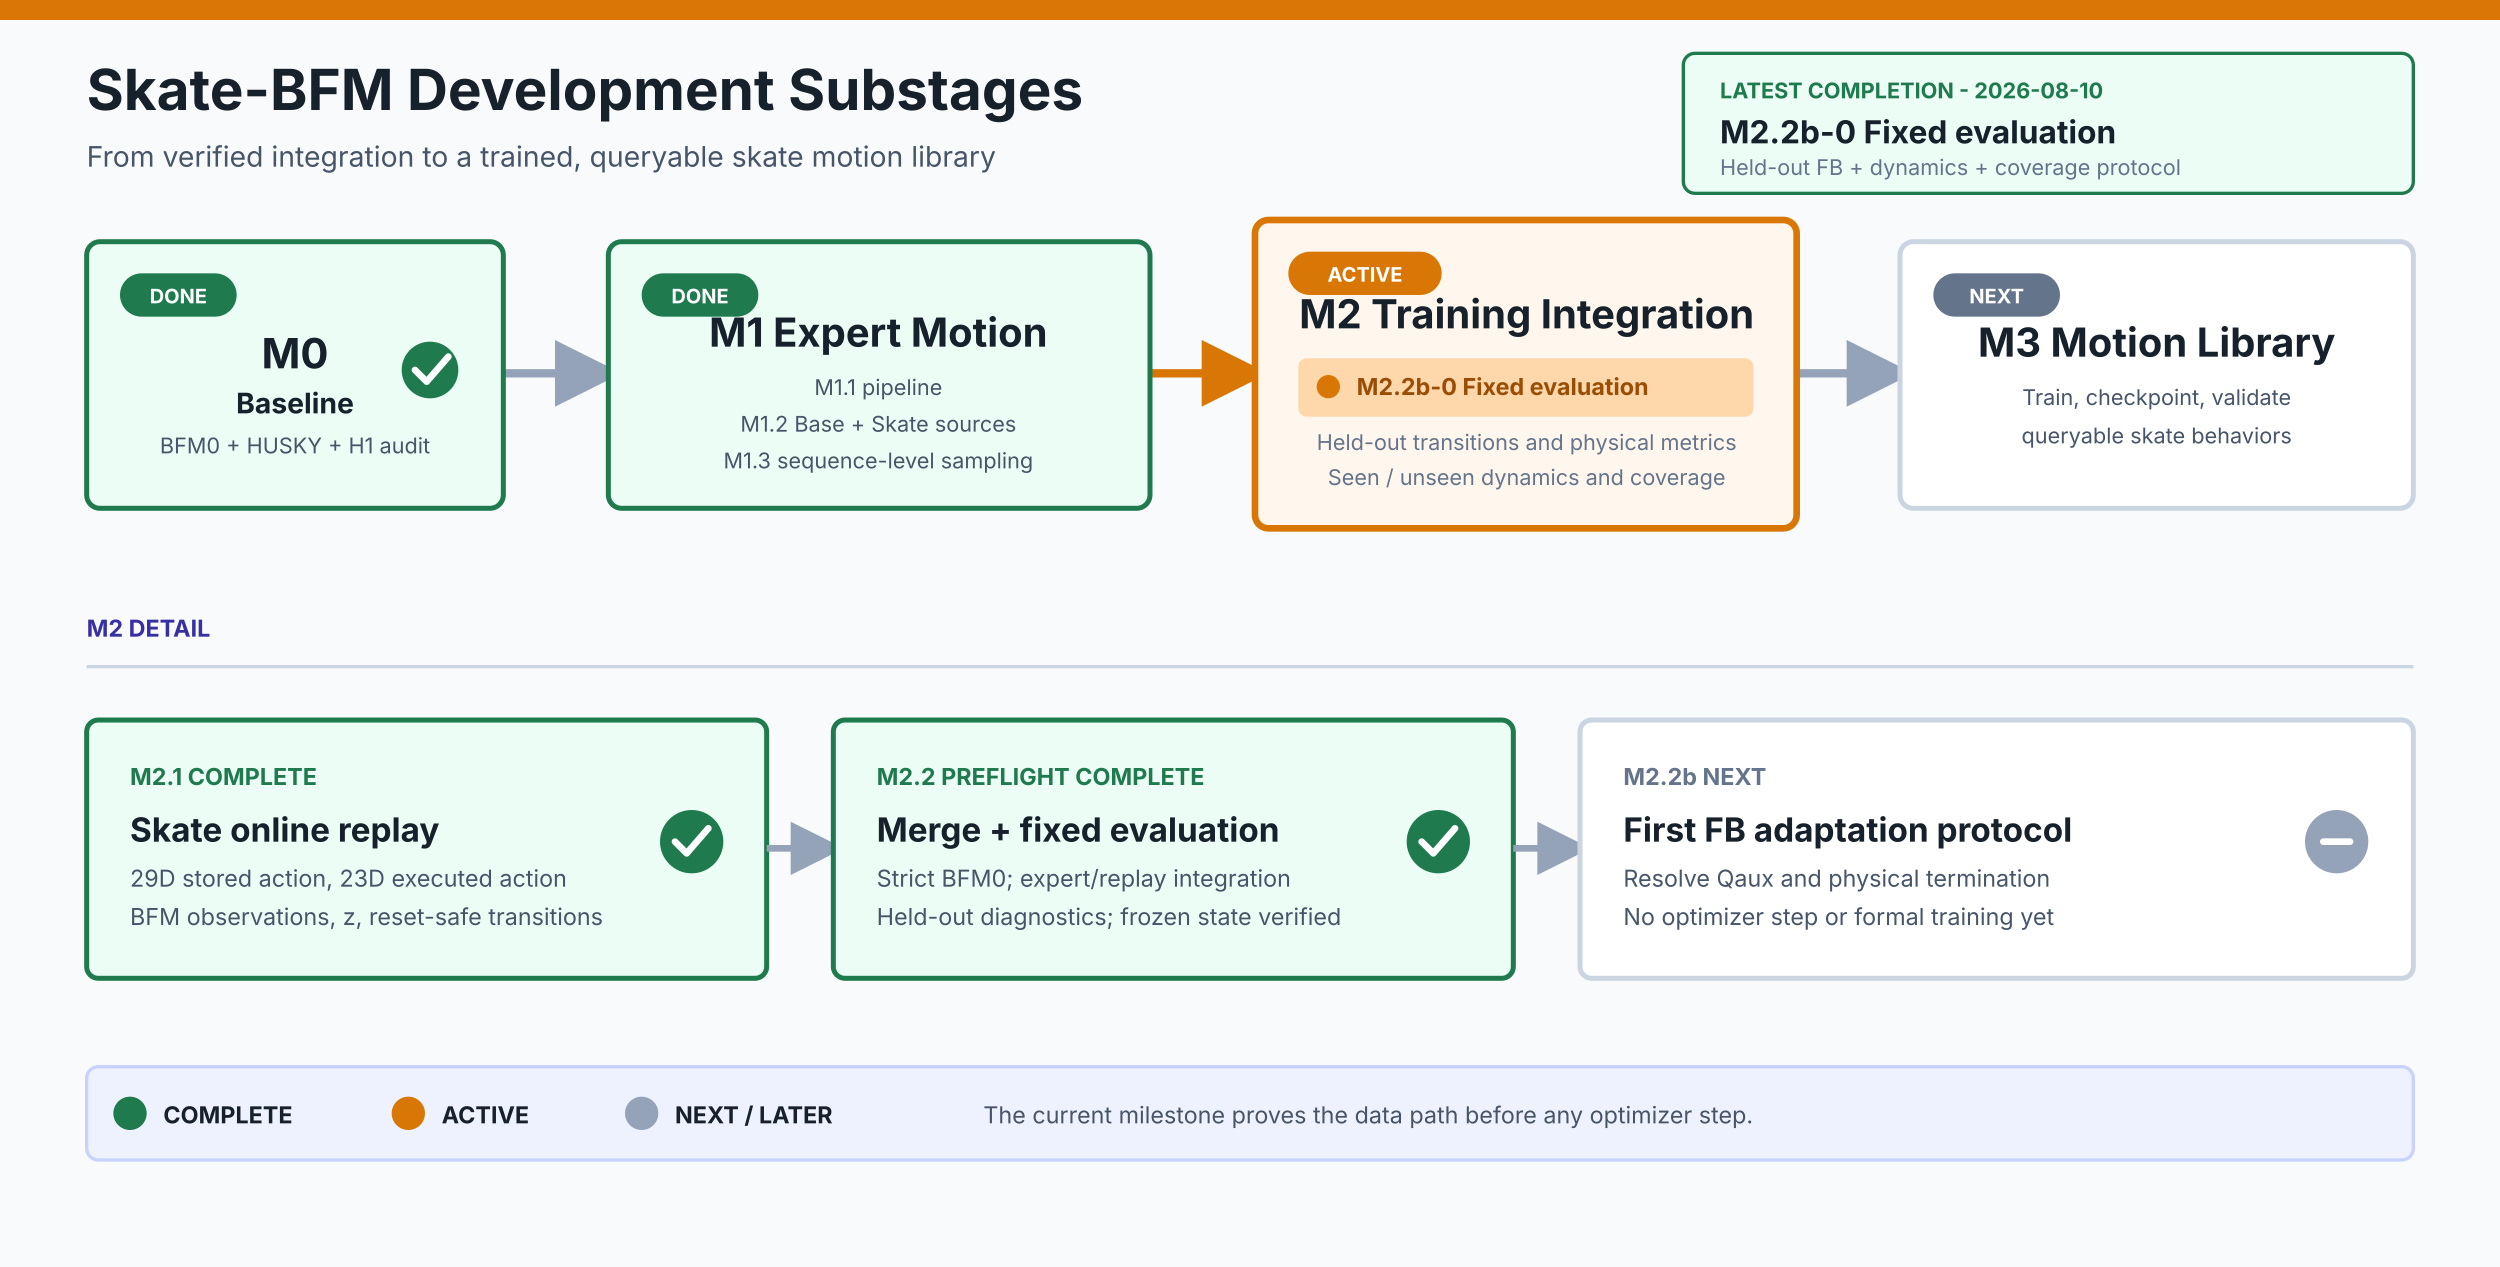
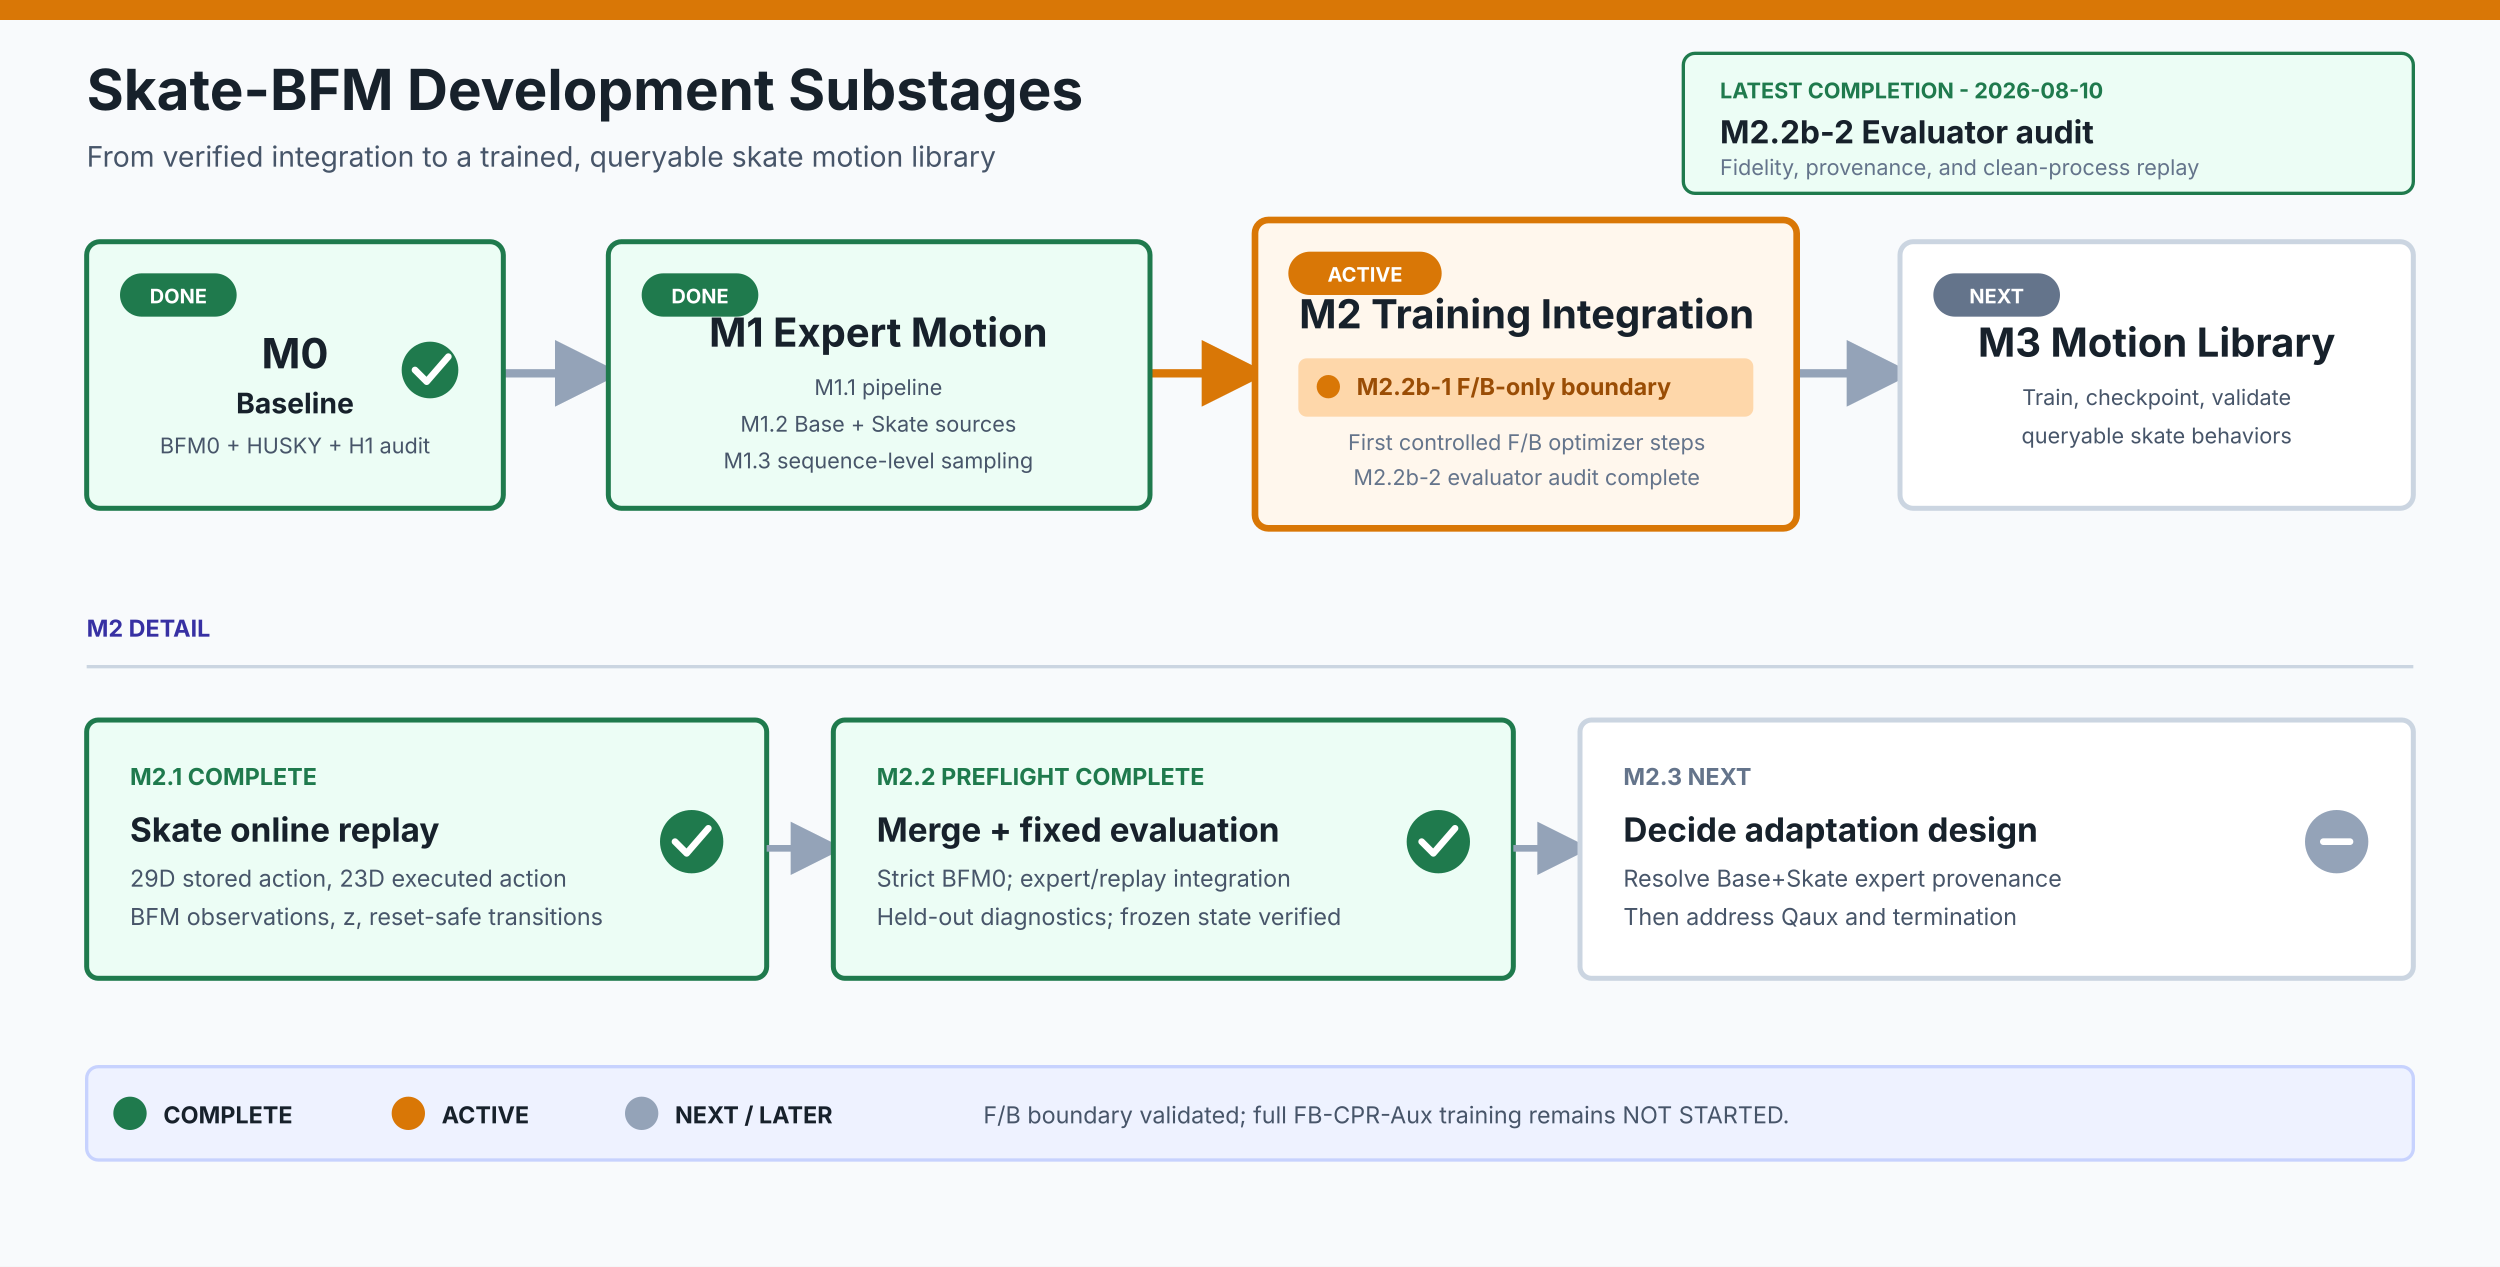
<svg xmlns="http://www.w3.org/2000/svg" width="1500" height="760" viewBox="0 0 1500 760" role="img" aria-labelledby="title desc">
  <defs>
    <marker id="arrow" viewBox="0 0 10 10" refX="8" refY="5" markerWidth="8" markerHeight="8" orient="auto">
      <path d="M 0 0 L 10 5 L 0 10 z" fill="#94a3b8" />
    </marker>
    <marker id="arrow-active" viewBox="0 0 10 10" refX="8" refY="5" markerWidth="8" markerHeight="8" orient="auto">
      <path d="M 0 0 L 10 5 L 0 10 z" fill="#d97706" />
    </marker>
  </defs>
  <rect width="1500" height="760" fill="#f8fafc" />
  <rect width="1500" height="12" fill="#d97706" />
  <text x="52" y="66" fill="#17212b" font-family="Inter, Arial, sans-serif" font-size="34" font-weight="700">Skate-BFM Development Substages</text>
  <text x="52" y="100" fill="#475569" font-family="Inter, Arial, sans-serif" font-size="17">From verified integration to a trained, queryable skate motion library</text>
  <rect x="1010" y="32" width="438" height="84" rx="7" fill="#ecfdf5" stroke="#1f7a4d" stroke-width="2" />
  <text x="1032" y="59" fill="#1f7a4d" font-family="Inter, Arial, sans-serif" font-size="13" font-weight="700">LATEST COMPLETION - 2026-08-10</text>
-   <text x="1032" y="86" fill="#17212b" font-family="Inter, Arial, sans-serif" font-size="19" font-weight="700">M2.2b-0 Fixed evaluation</text>
-   <text x="1032" y="105" fill="#64748b" font-family="Inter, Arial, sans-serif" font-size="13">Held-out FB + dynamics + coverage protocol</text>
+   <text x="1032" y="86" fill="#17212b" font-family="Inter, Arial, sans-serif" font-size="19" font-weight="700">M2.2b-2 Evaluator audit</text>
+   <text x="1032" y="105" fill="#64748b" font-family="Inter, Arial, sans-serif" font-size="13">Fidelity, provenance, and clean-process replay</text>
  <line x1="302" y1="224" x2="365" y2="224" stroke="#94a3b8" stroke-width="5" marker-end="url(#arrow)" />
  <line x1="690" y1="224" x2="753" y2="224" stroke="#d97706" stroke-width="5" marker-end="url(#arrow-active)" />
  <line x1="1078" y1="224" x2="1140" y2="224" stroke="#94a3b8" stroke-width="5" marker-end="url(#arrow)" />
  <g font-family="Inter, Arial, sans-serif">
    <rect x="52" y="145" width="250" height="160" rx="8" fill="#ecfdf5" stroke="#1f7a4d" stroke-width="3" />
    <rect x="72" y="164" width="70" height="26" rx="13" fill="#1f7a4d" />
    <text x="107" y="182" fill="#ffffff" font-size="12" font-weight="700" text-anchor="middle">DONE</text>
    <text x="177" y="221" fill="#17212b" font-size="25" font-weight="700" text-anchor="middle">M0</text>
    <text x="177" y="248" fill="#17212b" font-size="17" font-weight="700" text-anchor="middle">Baseline</text>
    <text x="177" y="272" fill="#475569" font-size="13" text-anchor="middle">BFM0 + HUSKY + H1 audit</text>
    <circle cx="258" cy="222" r="17" fill="#1f7a4d" />
    <path d="M249 222 L256 229 L269 214" fill="none" stroke="#ffffff" stroke-width="4" stroke-linecap="round" stroke-linejoin="round" />
    <rect x="365" y="145" width="325" height="160" rx="8" fill="#ecfdf5" stroke="#1f7a4d" stroke-width="3" />
    <rect x="385" y="164" width="70" height="26" rx="13" fill="#1f7a4d" />
    <text x="420" y="182" fill="#ffffff" font-size="12" font-weight="700" text-anchor="middle">DONE</text>
    <text x="527" y="208" fill="#17212b" font-size="24" font-weight="700" text-anchor="middle">M1 Expert Motion</text>
    <text x="527" y="237" fill="#475569" font-size="13" text-anchor="middle">M1.1 pipeline</text>
    <text x="527" y="259" fill="#475569" font-size="13" text-anchor="middle">M1.2 Base + Skate sources</text>
    <text x="527" y="281" fill="#475569" font-size="13" text-anchor="middle">M1.3 sequence-level sampling</text>
    <rect x="753" y="132" width="325" height="185" rx="8" fill="#fff7ed" stroke="#d97706" stroke-width="4" />
    <rect x="773" y="151" width="92" height="26" rx="13" fill="#d97706" />
    <text x="819" y="169" fill="#ffffff" font-size="12" font-weight="700" text-anchor="middle">ACTIVE</text>
    <text x="916" y="197" fill="#17212b" font-size="24" font-weight="700" text-anchor="middle">M2 Training Integration</text>
    <rect x="779" y="215" width="273" height="35" rx="5" fill="#fed7aa" />
    <circle cx="797" cy="232" r="7" fill="#d97706" />
-     <text x="814" y="237" fill="#9a4d05" font-size="14" font-weight="700">M2.2b-0 Fixed evaluation</text>
-     <text x="916" y="270" fill="#64748b" font-size="13" text-anchor="middle">Held-out transitions and physical metrics</text>
-     <text x="916" y="291" fill="#64748b" font-size="13" text-anchor="middle">Seen / unseen dynamics and coverage</text>
+     <text x="814" y="237" fill="#9a4d05" font-size="14" font-weight="700">M2.2b-1 F/B-only boundary</text>
+     <text x="916" y="270" fill="#64748b" font-size="13" text-anchor="middle">First controlled F/B optimizer steps</text>
+     <text x="916" y="291" fill="#64748b" font-size="13" text-anchor="middle">M2.2b-2 evaluator audit complete</text>
    <rect x="1140" y="145" width="308" height="160" rx="8" fill="#ffffff" stroke="#cbd5e1" stroke-width="3" />
    <rect x="1160" y="164" width="76" height="26" rx="13" fill="#64748b" />
    <text x="1198" y="182" fill="#ffffff" font-size="12" font-weight="700" text-anchor="middle">NEXT</text>
    <text x="1294" y="214" fill="#17212b" font-size="24" font-weight="700" text-anchor="middle">M3 Motion Library</text>
    <text x="1294" y="243" fill="#475569" font-size="13" text-anchor="middle">Train, checkpoint, validate</text>
    <text x="1294" y="266" fill="#475569" font-size="13" text-anchor="middle">queryable skate behaviors</text>
    <text x="52" y="382" fill="#3730a3" font-size="14" font-weight="700">M2 DETAIL</text>
    <line x1="52" y1="400" x2="1448" y2="400" stroke="#cbd5e1" stroke-width="2" />
    <rect x="52" y="432" width="408" height="155" rx="7" fill="#ecfdf5" stroke="#1f7a4d" stroke-width="3" />
    <text x="78" y="471" fill="#1f7a4d" font-size="14" font-weight="700">M2.1  COMPLETE</text>
    <text x="78" y="505" fill="#17212b" font-size="20" font-weight="700">Skate online replay</text>
    <text x="78" y="532" fill="#475569" font-size="14">29D stored action, 23D executed action</text>
    <text x="78" y="555" fill="#475569" font-size="14">BFM observations, z, reset-safe transitions</text>
    <circle cx="415" cy="505" r="19" fill="#1f7a4d" />
    <path d="M405 505 L412 512 L425 497" fill="none" stroke="#ffffff" stroke-width="4" stroke-linecap="round" stroke-linejoin="round" />
    <line x1="460" y1="509" x2="500" y2="509" stroke="#94a3b8" stroke-width="4" marker-end="url(#arrow)" />
    <rect x="500" y="432" width="408" height="155" rx="7" fill="#ecfdf5" stroke="#1f7a4d" stroke-width="3" />
    <text x="526" y="471" fill="#1f7a4d" font-size="14" font-weight="700">M2.2  PREFLIGHT COMPLETE</text>
    <text x="526" y="505" fill="#17212b" font-size="20" font-weight="700">Merge + fixed evaluation</text>
    <text x="526" y="532" fill="#475569" font-size="14">Strict BFM0; expert/replay integration</text>
    <text x="526" y="555" fill="#475569" font-size="14">Held-out diagnostics; frozen state verified</text>
    <circle cx="863" cy="505" r="19" fill="#1f7a4d" />
    <path d="M853 505 L860 512 L873 497" fill="none" stroke="#ffffff" stroke-width="4" stroke-linecap="round" stroke-linejoin="round" />
    <line x1="908" y1="509" x2="948" y2="509" stroke="#94a3b8" stroke-width="4" marker-end="url(#arrow)" />
    <rect x="948" y="432" width="500" height="155" rx="7" fill="#ffffff" stroke="#cbd5e1" stroke-width="3" />
-     <text x="974" y="471" fill="#64748b" font-size="14" font-weight="700">M2.2b  NEXT</text>
-     <text x="974" y="505" fill="#17212b" font-size="20" font-weight="700">First FB adaptation protocol</text>
-     <text x="974" y="532" fill="#475569" font-size="14">Resolve Qaux and physical termination</text>
-     <text x="974" y="555" fill="#475569" font-size="14">No optimizer step or formal training yet</text>
+     <text x="974" y="471" fill="#64748b" font-size="14" font-weight="700">M2.3  NEXT</text>
+     <text x="974" y="505" fill="#17212b" font-size="20" font-weight="700">Decide adaptation design</text>
+     <text x="974" y="532" fill="#475569" font-size="14">Resolve Base+Skate expert provenance</text>
+     <text x="974" y="555" fill="#475569" font-size="14">Then address Qaux and termination</text>
    <circle cx="1402" cy="505" r="19" fill="#94a3b8" />
    <path d="M1394 505 L1410 505" stroke="#ffffff" stroke-width="4" stroke-linecap="round" />
    <rect x="52" y="640" width="1396" height="56" rx="7" fill="#eef2ff" stroke="#c7d2fe" stroke-width="2" />
    <circle cx="78" cy="668" r="10" fill="#1f7a4d" />
    <text x="98" y="674" fill="#17212b" font-size="14" font-weight="700">COMPLETE</text>
    <circle cx="245" cy="668" r="10" fill="#d97706" />
    <text x="265" y="674" fill="#17212b" font-size="14" font-weight="700">ACTIVE</text>
    <circle cx="385" cy="668" r="10" fill="#94a3b8" />
    <text x="405" y="674" fill="#17212b" font-size="14" font-weight="700">NEXT / LATER</text>
-     <text x="590" y="674" fill="#475569" font-size="14">The current milestone proves the data path before any optimizer step.</text>
+     <text x="590" y="674" fill="#475569" font-size="14">F/B boundary validated; full FB-CPR-Aux training remains NOT STARTED.</text>
  </g>
</svg>
